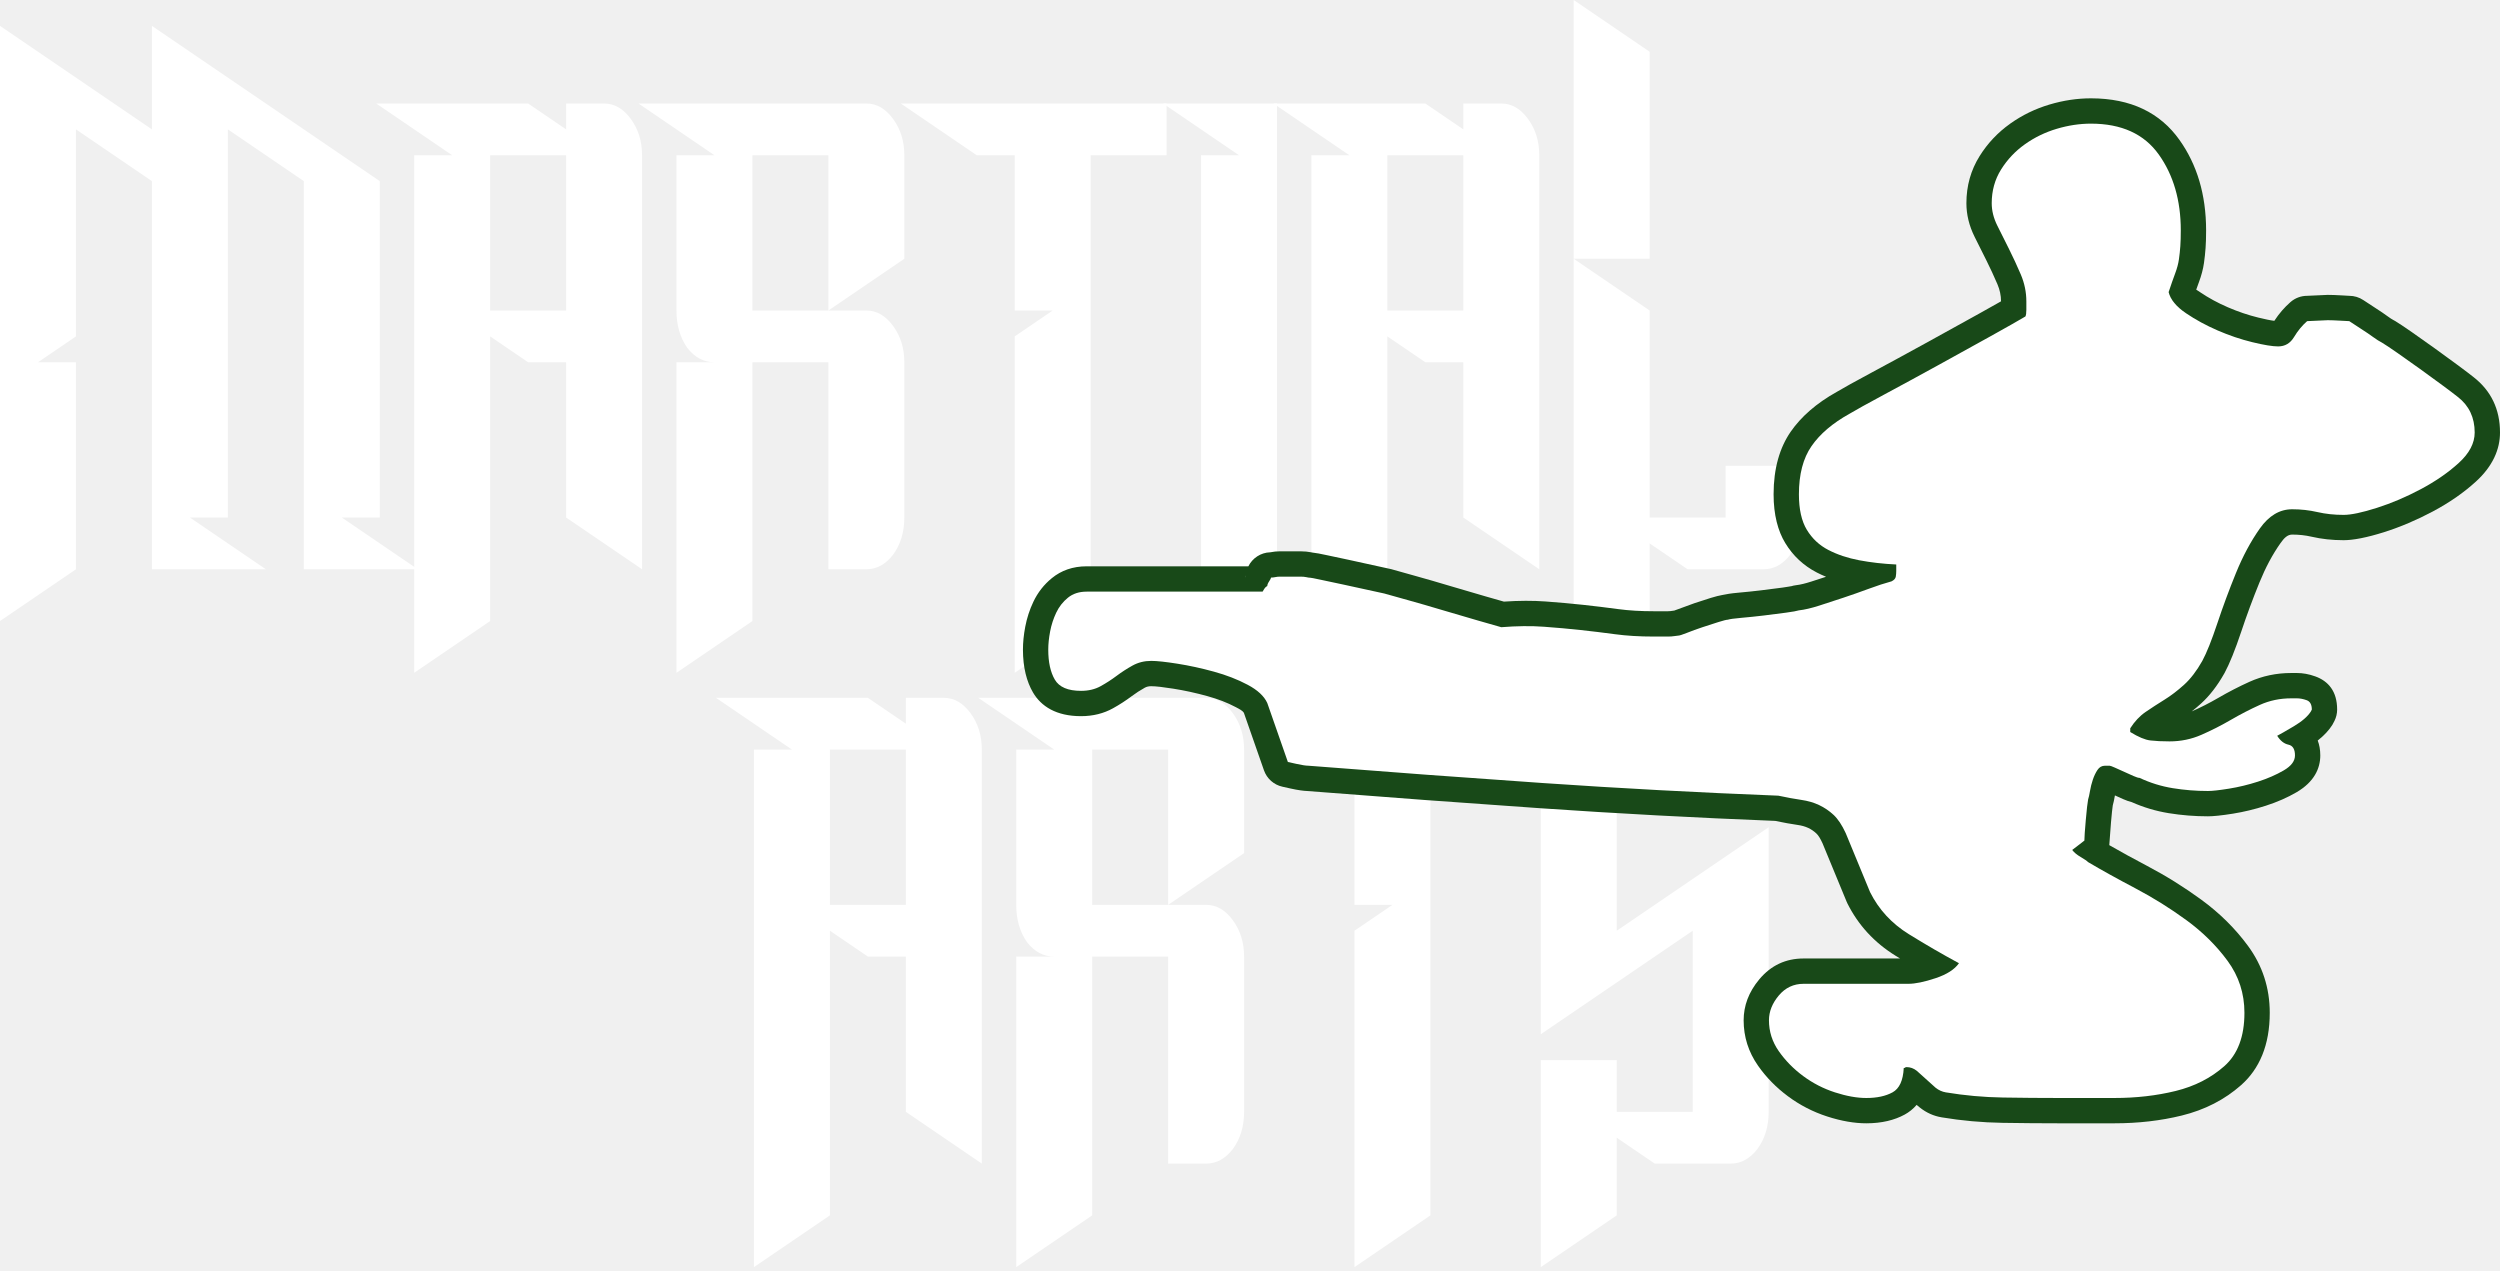
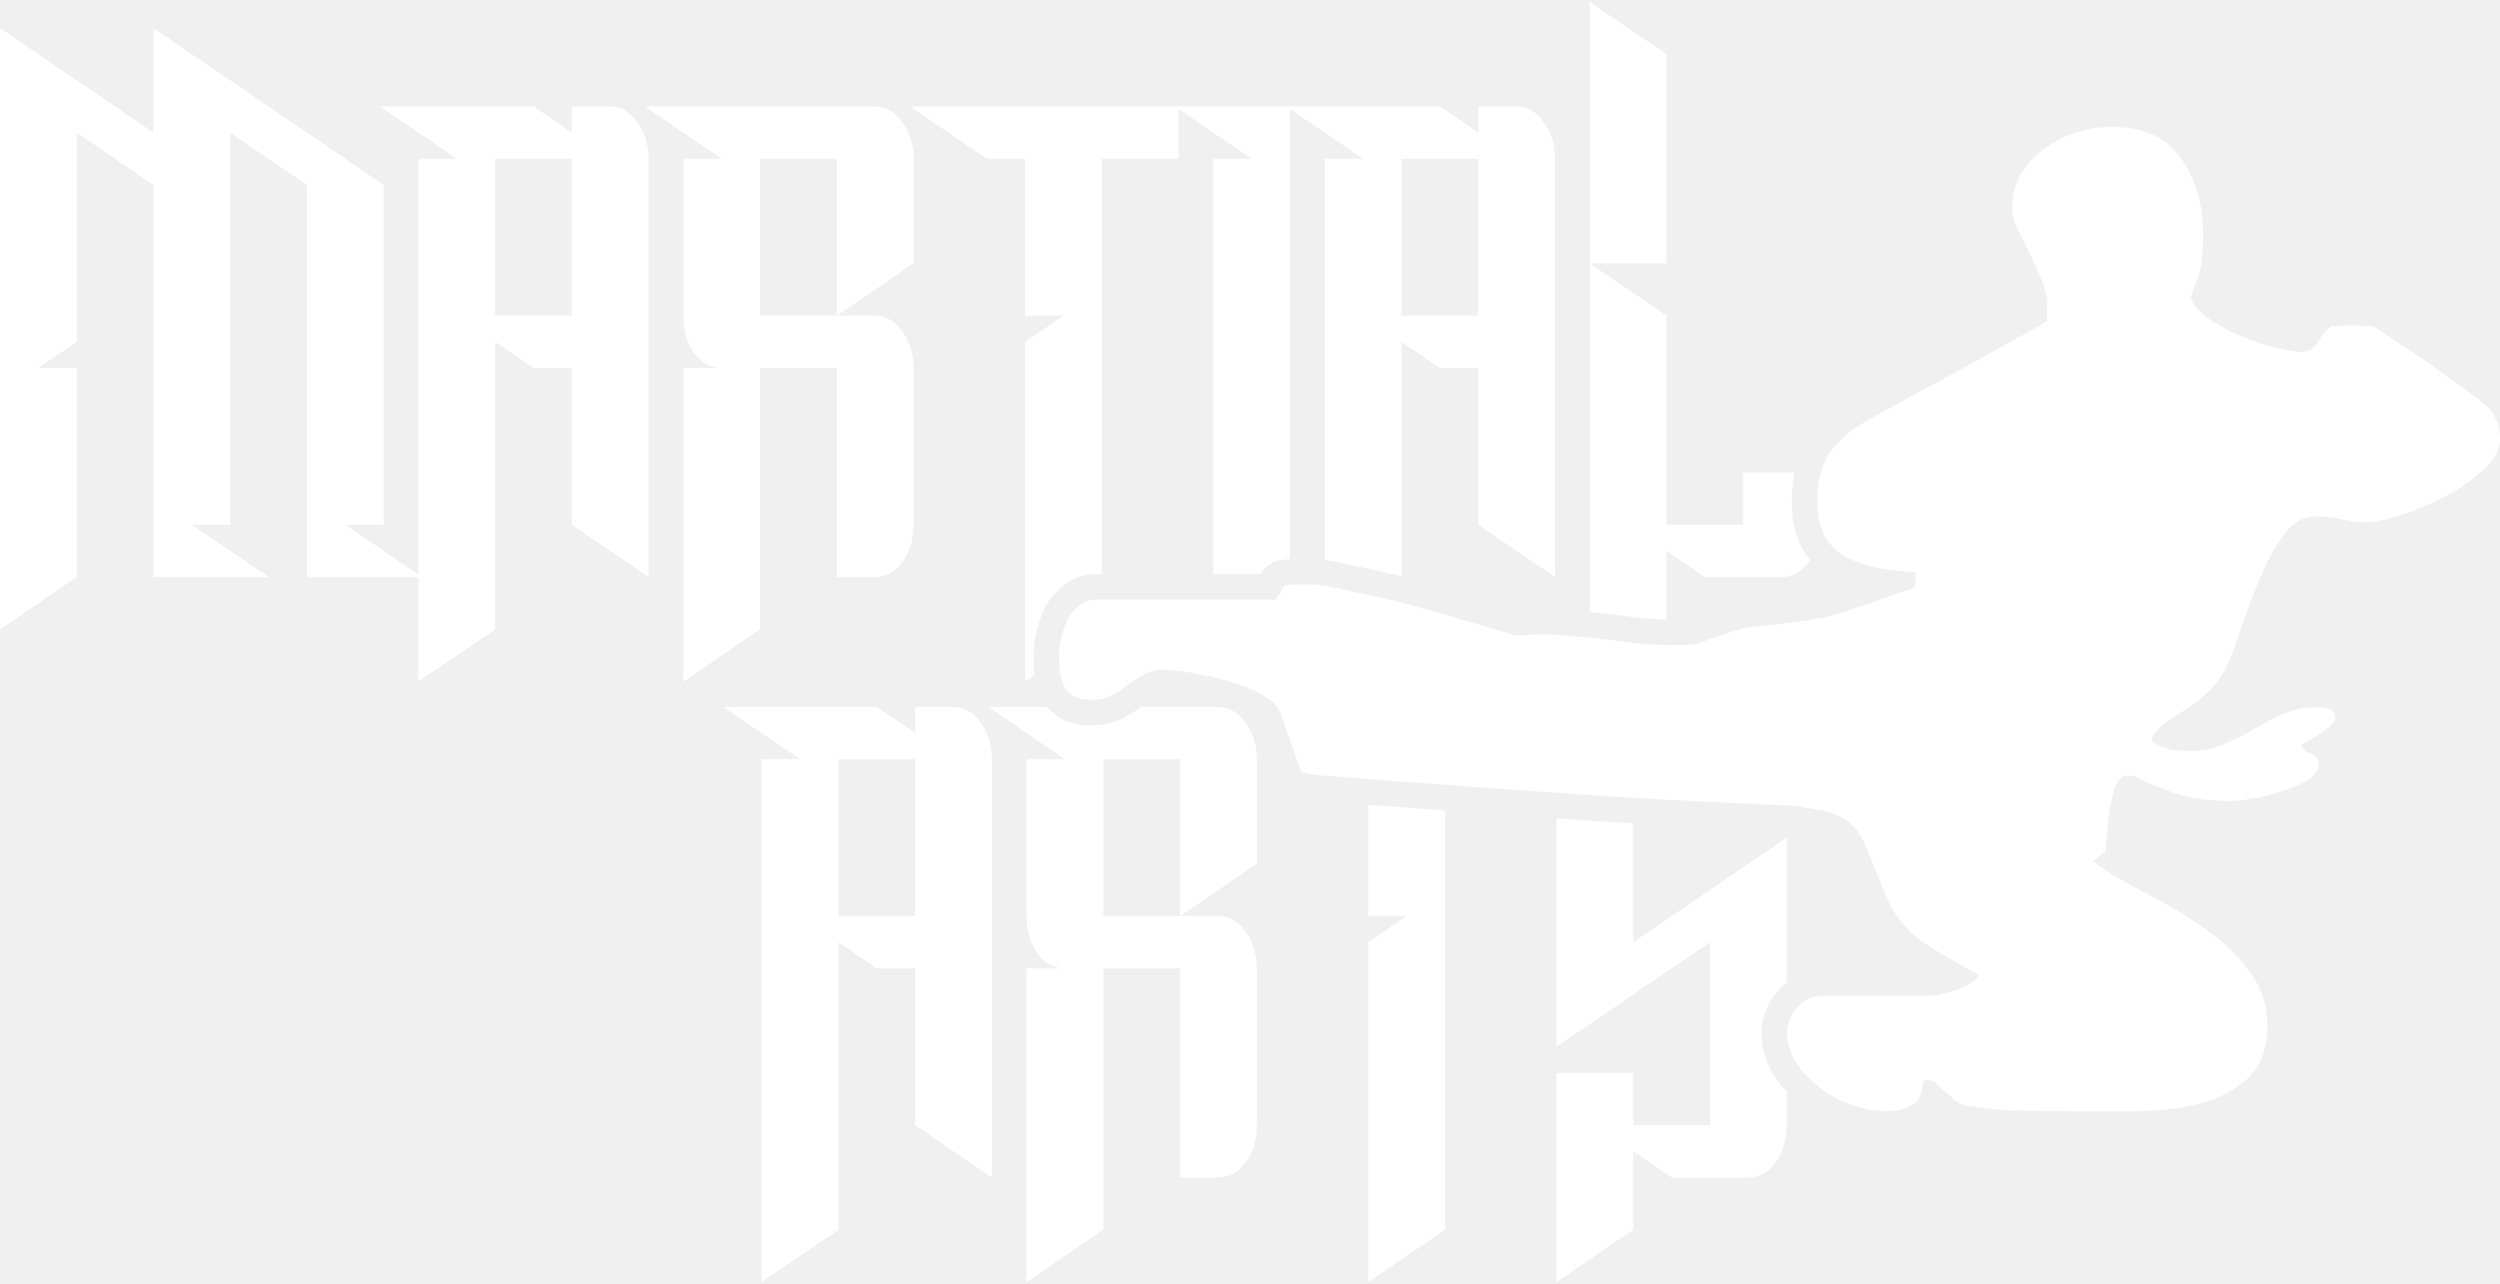
- <svg xmlns="http://www.w3.org/2000/svg" clip-rule="evenodd" fill-rule="evenodd" stroke-linejoin="round" stroke-miterlimit="2" viewBox="0 0 600 305">
-   <g fill="#fff" fill-rule="nonzero">
-     <path d="m0 149.047v-142.837l36.458 24.841v-24.841l54.688 37.262v80.734h-9.115l18.229 12.42h-27.344v-93.154l-18.229-12.421v93.155h-9.114l18.229 12.42h-27.344v-93.154l-18.229-12.421v49.683l-9.114 6.21h9.114v49.682l-18.229 12.421z" />
-     <path d="m135.864 74.523v-37.261h-18.229v37.261zm-36.458 86.945v-124.206h9.114l-18.229-12.421h36.458l9.115 6.21v-6.21h9.114c2.469 0 4.605 1.229 6.409 3.688 1.804 2.458 2.706 5.369 2.706 8.733v99.364l-18.229-12.42v-37.262h-9.115l-9.114-6.21v68.313z" />
-     <path d="m198.811 74.523v-37.261h-18.229v37.261zm-36.458 86.945v-74.524h9.114c-2.563 0-4.747-1.164-6.551-3.493-1.709-2.458-2.563-5.434-2.563-8.928v-37.261h9.114l-18.229-12.421h54.688c2.468 0 4.604 1.229 6.408 3.688 1.804 2.458 2.706 5.369 2.706 8.733v24.841l-18.229 12.42h9.115c2.468 0 4.604 1.23 6.408 3.688s2.706 5.369 2.706 8.733v37.262c0 3.493-.902 6.469-2.706 8.927-1.804 2.329-3.94 3.493-6.408 3.493h-9.115v-49.682h-18.229v62.103z" />
-     <path d="m243.529 161.468v-80.734l9.115-6.211h-9.115v-37.261h-9.114l-18.229-12.421h63.802v12.421h-18.229v111.785z" />
-     <path d="m288.248 136.626v-99.364h9.114l-18.229-12.421h27.344v111.785z" />
-     <path d="m351.195 74.523v-37.261h-18.229v37.261zm-36.458 86.945v-124.206h9.114l-18.229-12.421h36.459l9.114 6.21v-6.21h9.115c2.468 0 4.604 1.229 6.408 3.688 1.804 2.458 2.706 5.369 2.706 8.733v99.364l-18.229-12.42v-37.262h-9.114l-9.115-6.21v68.313z" />
-     <path d="m377.684 161.468v-99.365l18.229 12.42v49.683h18.229v-12.421h18.23v12.421c0 3.493-.902 6.469-2.706 8.927-1.804 2.329-3.941 3.493-6.409 3.493h-18.229l-9.115-6.21v18.631zm0-99.365v-62.103l18.229 12.421v49.682z" />
-     <path d="m217.407 217.163v-37.262h-18.229v37.262zm-36.458 86.944v-124.206h9.115l-18.23-12.421h36.459l9.114 6.211v-6.211h9.115c2.468 0 4.605 1.23 6.408 3.688 1.804 2.458 2.706 5.369 2.706 8.733v99.365l-18.229-12.421v-37.262h-9.114l-9.115-6.21v68.313z" />
-     <path d="m280.355 217.163v-37.262h-18.23v37.262zm-36.459 86.944v-74.524h9.115c-2.564 0-4.747-1.164-6.551-3.493-1.709-2.458-2.564-5.434-2.564-8.927v-37.262h9.115l-18.229-12.421h54.687c2.469 0 4.605 1.23 6.409 3.688s2.706 5.369 2.706 8.733v24.841l-18.229 12.421h9.114c2.469 0 4.605 1.229 6.409 3.687s2.706 5.369 2.706 8.733v37.262c0 3.493-.902 6.469-2.706 8.927-1.804 2.329-3.94 3.494-6.409 3.494h-9.114v-49.683h-18.23v62.103z" />
-     <path d="m325.073 304.107v-80.734l9.114-6.21h-9.114v-37.262h-9.115l-18.229-12.421h63.802v12.421h-18.229v111.785z" />
-     <path d="m369.791 304.107v-49.682h18.229v12.42h18.229v-43.472l-36.458 24.841v-68.313c0-3.364.855-6.275 2.564-8.733 1.804-2.458 3.987-3.688 6.551-3.688h18.229l9.114 6.211v-18.631l18.229-12.421v49.683h-18.229v-12.421h-18.229v43.472l36.458-24.841v68.313c0 3.493-.902 6.469-2.705 8.927-1.804 2.329-3.941 3.494-6.409 3.494h-18.229l-9.115-6.211v18.631z" />
+ <svg xmlns="http://www.w3.org/2000/svg" width="100%" height="100%" viewBox="0 0 600 308" version="1.1" xml:space="preserve" style="fill-rule:evenodd;clip-rule:evenodd;stroke-linejoin:round;stroke-miterlimit:2;">
+   <g id="playlist_martialarts">
+     <g>
+       <clipPath id="_clip1">
+         <path d="M182.8,307.687l0,-125.477l9.208,0l-18.416,-12.547l36.832,-0l9.207,6.273l0,-6.273l9.208,-0c2.494,-0 4.652,1.241 6.475,3.725c1.822,2.483 2.733,5.424 2.733,8.822l0,100.381l-18.416,-12.547l0,-37.643l-9.207,-0l-9.208,-6.274l-0,69.012l-18.416,12.548Zm145.599,-114.541c6.165,0.474 12.304,0.935 18.415,1.385l0,100.608l-18.415,12.548l-0,-81.56l9.207,-6.274l-9.207,0l-0,-26.707Zm45.175,3.292l0.095,0.006c6.07,0.418 12.176,0.808 18.321,1.17l0,28.513l36.831,-25.095l0,34.661c-0.794,0.626 -1.543,1.357 -2.245,2.192c-2.62,3.12 -3.821,6.469 -3.821,9.962c0,4.003 1.158,7.674 3.493,11.009c0.784,1.12 1.641,2.188 2.573,3.205l0,7.983c0,3.529 -0.911,6.535 -2.733,9.018c-1.823,2.353 -3.981,3.529 -6.475,3.529l-18.415,0l-9.208,-6.273l0,18.821l-18.416,12.548l0,-50.191l18.416,0l0,12.548l18.416,-0l-0,-43.917l-36.832,25.095l0,-54.784Zm-99.732,-26.775l18.589,-0c2.493,-0 4.652,1.241 6.474,3.725c1.822,2.483 2.733,5.424 2.733,8.822l0,25.096l-18.415,12.547l9.208,0c2.493,0 4.652,1.242 6.474,3.725c1.822,2.484 2.733,5.425 2.733,8.823l0,37.643c0,3.529 -0.911,6.535 -2.733,9.018c-1.822,2.353 -3.981,3.529 -6.474,3.529l-9.208,0l-0,-50.19l-18.416,-0l0,62.738l-18.415,12.548l-0,-75.286l9.207,-0c-2.589,-0 -4.795,-1.177 -6.618,-3.529c-1.726,-2.484 -2.589,-5.49 -2.589,-9.019l-0,-37.643l9.207,0l-18.415,-12.547l14.163,-0c2.129,2.684 5.585,4.443 10.752,4.443c2.957,0 5.53,-0.675 7.747,-1.907c1.4,-0.778 2.731,-1.623 3.996,-2.536Zm-54.211,50.19l0,-37.643l-18.415,0l-0,37.643l18.415,0Zm63.592,0l-0,-37.643l-18.416,0l0,37.643l18.416,0Zm-34.91,-57.826l-2.292,1.561l-0,-81.56l9.208,-6.273l-9.208,-0l-0,-37.643l-9.208,-0l-18.415,-12.548l127.182,-0l9.208,6.274l0,-6.274l9.208,-0c2.494,-0 4.652,1.242 6.474,3.725c1.823,2.483 2.734,5.424 2.734,8.823l-0,100.381l-18.416,-12.548l0,-37.643l-9.208,0l-9.208,-6.274l0,56.238c-0.814,-0.148 -1.984,-0.409 -3.512,-0.776c-1.968,-0.472 -3.935,-0.905 -5.902,-1.298c-1.836,-0.368 -3.561,-0.735 -5.177,-1.102c-1.578,-0.358 -2.78,-0.559 -3.598,-0.652l-0.226,-0.046l-0,-96.28l9.208,-0l-17.553,-11.96l0,108.01c-0.499,0.029 -1.04,0.097 -1.621,0.213c-2.333,0.063 -4.34,1.43 -5.32,3.399l-11.474,0l-0,-99.662l9.208,-0l-17.553,-11.96l0,11.96l-18.415,-0l-0,99.662l-0.976,0c-3.378,0 -6.158,1.02 -8.409,2.85c-1.924,1.563 -3.432,3.483 -4.514,5.767c-0.903,1.906 -1.556,3.911 -1.957,6.018c-0.381,2 -0.563,3.859 -0.563,5.574c0,1.448 0.102,2.795 0.295,4.044Zm-84.299,1.561l-0,-75.286l9.208,0c-2.59,0 -4.796,-1.176 -6.618,-3.529c-1.727,-2.483 -2.59,-5.489 -2.59,-9.018l-0,-37.643l9.208,-0l-18.416,-12.548l55.247,-0c2.494,-0 4.652,1.242 6.474,3.725c1.823,2.483 2.734,5.424 2.734,8.823l-0,25.095l-18.416,12.548l9.208,-0c2.494,-0 4.652,1.241 6.474,3.725c1.823,2.483 2.734,5.424 2.734,8.822l-0,37.643c-0,3.529 -0.911,6.535 -2.734,9.019c-1.822,2.352 -3.98,3.529 -6.474,3.529l-9.208,-0l0,-50.191l-18.415,0l-0,62.738l-18.416,12.548Zm-63.591,-25.095l-26.761,-0l0,-94.108l-18.415,-12.547l-0,94.107l-9.208,0l18.416,12.548l-27.624,-0l0,-94.108l-18.415,-12.547l-0,50.19l-9.208,6.274l9.208,0l-0,50.191l-18.416,12.547l0,-144.298l36.831,25.096l0,-25.096l55.247,37.643l0,81.56l-9.208,0l17.553,11.96l-0,-99.793l9.207,-0l-18.415,-12.548l36.831,-0l9.208,6.274l-0,-6.274l9.208,-0c2.493,-0 4.651,1.242 6.474,3.725c1.822,2.483 2.733,5.424 2.733,8.823l0,100.381l-18.415,-12.548l-0,-37.643l-9.208,0l-9.208,-6.274l0,69.012l-18.415,12.548l-0,-25.095Zm281.125,8.386l0,-83.672l18.416,12.548l-0,50.19l18.415,0l0,-12.547l12.325,-0c-0.451,2.106 -0.687,4.41 -0.687,6.914c0,4.989 1.054,8.899 2.82,11.809c0.492,0.811 1.03,1.572 1.613,2.284c-0.124,0.189 -0.254,0.375 -0.388,0.559c-1.823,2.352 -3.981,3.529 -6.475,3.529l-18.415,-0l-9.208,-6.274l-0,16.442c-2.773,-0.032 -5.299,-0.198 -7.578,-0.506c-2.853,-0.386 -5.706,-0.732 -8.559,-1.041c-0.749,-0.081 -1.509,-0.159 -2.279,-0.235Zm-73.544,-12.504l0.163,-0.005c-0.049,0 -0.104,-0.006 -0.163,0.005Zm-170.75,-58.62l-0,-37.643l-18.416,-0l0,37.643l18.416,-0Zm63.591,-0l0,-37.643l-18.415,-0l-0,37.643l18.415,-0Zm153.943,-0l0,-37.643l-18.416,-0l0,37.643l18.416,-0Zm26.76,-12.548l0,-62.738l18.416,12.547l-0,50.191l-18.416,-0Z" clip-rule="nonzero" />
+       </clipPath>
+       <g clip-path="url(#_clip1)">
+         <path d="M0,151.04l0,-144.298l36.831,25.096l0,-25.096l55.247,37.643l0,81.56l-9.208,0l18.416,12.548l-27.624,-0l0,-94.108l-18.415,-12.547l-0,94.107l-9.208,0l18.416,12.548l-27.624,-0l0,-94.108l-18.415,-12.547l-0,50.19l-9.208,6.274l9.208,0l-0,50.191l-18.416,12.547Z" style="fill:#fff;fill-rule:nonzero;" />
+         <path d="M137.254,75.755l-0,-37.643l-18.416,-0l0,37.643l18.416,-0Zm-36.831,87.833l-0,-125.476l9.207,-0l-18.415,-12.548l36.831,-0l9.208,6.274l-0,-6.274l9.208,-0c2.493,-0 4.651,1.242 6.474,3.725c1.822,2.483 2.733,5.424 2.733,8.823l0,100.381l-18.415,-12.548l-0,-37.643l-9.208,0l-9.208,-6.274l0,69.012l-18.415,12.548Z" style="fill:#fff;fill-rule:nonzero;" />
+         <path d="M200.845,75.755l0,-37.643l-18.415,-0l-0,37.643l18.415,-0Zm-36.831,87.833l-0,-75.286l9.208,0c-2.59,0 -4.796,-1.176 -6.618,-3.529c-1.727,-2.483 -2.59,-5.489 -2.59,-9.018l-0,-37.643l9.208,-0l-18.416,-12.548l55.247,-0c2.494,-0 4.652,1.242 6.474,3.725c1.823,2.483 2.734,5.424 2.734,8.823l-0,25.095l-18.416,12.548l9.208,-0c2.494,-0 4.652,1.241 6.474,3.725c1.823,2.483 2.734,5.424 2.734,8.822l-0,37.643c-0,3.529 -0.911,6.535 -2.734,9.019c-1.822,2.352 -3.98,3.529 -6.474,3.529l-9.208,-0l0,-50.191l-18.415,0l-0,62.738l-18.416,12.548Z" style="fill:#fff;fill-rule:nonzero;" />
+         <path d="M246.021,163.588l-0,-81.56l9.208,-6.273l-9.208,-0l-0,-37.643l-9.208,-0l-18.415,-12.548l64.454,-0l0,12.548l-18.415,-0l-0,112.928l-18.416,12.548Z" style="fill:#fff;fill-rule:nonzero;" />
+         <path d="M291.197,138.493l-0,-100.381l9.208,-0l-18.416,-12.548l27.623,-0l0,112.929l-18.415,-0Z" style="fill:#fff;fill-rule:nonzero;" />
+         <path d="M354.788,75.755l0,-37.643l-18.416,-0l0,37.643l18.416,-0Zm-36.831,87.833l-0,-125.476l9.208,-0l-18.416,-12.548l36.831,-0l9.208,6.274l0,-6.274l9.208,-0c2.494,-0 4.652,1.242 6.474,3.725c1.823,2.483 2.734,5.424 2.734,8.823l-0,100.381l-18.416,-12.548l0,-37.643l-9.208,0l-9.208,-6.274l0,69.012l-18.415,12.548Z" style="fill:#fff;fill-rule:nonzero;" />
+         <path d="M381.548,163.588l0,-100.381l18.416,12.548l-0,50.19l18.415,0l0,-12.547l18.416,-0l0,12.547c0,3.529 -0.911,6.535 -2.733,9.019c-1.823,2.352 -3.981,3.529 -6.475,3.529l-18.415,-0l-9.208,-6.274l-0,18.821l-18.416,12.548Zm0,-100.381l0,-62.738l18.416,12.547l-0,50.191l-18.416,-0Z" style="fill:#fff;fill-rule:nonzero;" />
+         <path d="M219.631,219.853l0,-37.643l-18.415,0l-0,37.643l18.415,0Zm-36.831,87.834l0,-125.477l9.208,0l-18.416,-12.547l36.832,-0l9.207,6.273l0,-6.273l9.208,-0c2.494,-0 4.652,1.241 6.475,3.725c1.822,2.483 2.733,5.424 2.733,8.822l0,100.381l-18.416,-12.547l0,-37.643l-9.207,-0l-9.208,-6.274l-0,69.012l-18.416,12.548Z" style="fill:#fff;fill-rule:nonzero;" />
+         <path d="M283.223,219.853l-0,-37.643l-18.416,0l0,37.643l18.416,0Zm-36.831,87.834l-0,-75.286l9.207,-0c-2.589,-0 -4.795,-1.177 -6.618,-3.529c-1.726,-2.484 -2.589,-5.49 -2.589,-9.019l-0,-37.643l9.207,0l-18.415,-12.547l55.247,-0c2.493,-0 4.652,1.241 6.474,3.725c1.822,2.483 2.733,5.424 2.733,8.822l0,25.096l-18.415,12.547l9.208,0c2.493,0 4.652,1.242 6.474,3.725c1.822,2.484 2.733,5.425 2.733,8.823l0,37.643c0,3.529 -0.911,6.535 -2.733,9.018c-1.822,2.353 -3.981,3.529 -6.474,3.529l-9.208,0l-0,-50.19l-18.416,-0l0,62.738l-18.415,12.548Z" style="fill:#fff;fill-rule:nonzero;" />
+         <path d="M328.399,307.687l-0,-81.56l9.207,-6.274l-9.207,0l-0,-37.643l-9.208,0l-18.416,-12.547l64.455,-0l-0,12.547l-18.416,0l0,112.929l-18.415,12.548Z" style="fill:#fff;fill-rule:nonzero;" />
+         <path d="M373.574,307.687l0,-50.191l18.416,0l0,12.548l18.416,-0l-0,-43.917l-36.832,25.095l0,-69.012c0,-3.398 0.864,-6.339 2.59,-8.822c1.822,-2.484 4.029,-3.725 6.618,-3.725l18.416,-0l9.208,6.273l-0,-18.821l18.415,-12.548l0,50.191l-18.415,-0l-0,-12.548l-18.416,0l0,43.917l36.831,-25.095l0,69.012c0,3.529 -0.911,6.535 -2.733,9.018c-1.823,2.353 -3.981,3.529 -6.475,3.529l-18.415,0l-9.208,-6.273l0,18.821l-18.416,12.548Z" style="fill:#fff;fill-rule:nonzero;" />
+       </g>
+     </g>
+     <path d="M428.894,247.847c-0,2.724 0.794,5.22 2.383,7.489c1.588,2.269 3.555,4.274 5.9,6.014c2.345,1.74 4.917,3.063 7.716,3.971c2.798,0.908 5.332,1.362 7.602,1.362c2.572,-0 4.69,-0.454 6.354,-1.362c1.664,-0.908 2.572,-2.874 2.723,-5.9c0.151,-0 0.265,-0.038 0.34,-0.114c0.076,-0.075 0.189,-0.113 0.341,-0.113c0.908,-0 1.74,0.302 2.496,0.908l4.539,4.084c0.756,0.606 1.588,0.984 2.496,1.135c4.539,0.757 9.153,1.173 13.843,1.248c4.69,0.076 9.228,0.114 13.616,0.114l13.388,-0c5.296,-0 10.25,-0.568 14.864,-1.702c4.615,-1.135 8.548,-3.14 11.801,-6.014c3.253,-2.874 4.879,-7.186 4.879,-12.935c-0,-4.69 -1.362,-8.888 -4.085,-12.595c-2.723,-3.706 -6.051,-6.997 -9.985,-9.871c-3.933,-2.875 -8.056,-5.447 -12.368,-7.716c-4.311,-2.269 -8.131,-4.387 -11.46,-6.354c-0.302,-0.303 -0.907,-0.719 -1.815,-1.248c-0.908,-0.53 -1.589,-1.097 -2.042,-1.702l2.95,-2.269c-0,-0.757 0.113,-2.421 0.34,-4.993c0.227,-2.572 0.416,-4.236 0.567,-4.992c0.152,-0.454 0.303,-1.135 0.454,-2.043c0.152,-0.907 0.379,-1.815 0.681,-2.723c0.303,-0.908 0.681,-1.702 1.135,-2.383c0.454,-0.681 1.059,-1.021 1.815,-1.021l1.135,0c0.151,0 0.567,0.151 1.248,0.454l4.539,2.042c0.68,0.303 1.172,0.454 1.475,0.454c2.572,1.21 5.257,2.043 8.056,2.496c2.799,0.454 5.635,0.681 8.51,0.681c1.059,0 2.761,-0.189 5.106,-0.567c2.345,-0.378 4.689,-0.946 7.034,-1.702c2.345,-0.757 4.426,-1.664 6.241,-2.723c1.815,-1.059 2.723,-2.27 2.723,-3.631c0,-1.513 -0.529,-2.383 -1.588,-2.61c-1.059,-0.227 -1.967,-0.945 -2.723,-2.156c0.605,-0.302 1.928,-1.059 3.971,-2.269c2.042,-1.21 3.442,-2.421 4.198,-3.631l0.227,-0.454c-0,-1.21 -0.416,-1.967 -1.248,-2.269c-0.832,-0.303 -1.626,-0.454 -2.383,-0.454l-1.362,0c-2.723,0 -5.257,0.53 -7.602,1.589c-2.345,1.059 -4.69,2.269 -7.035,3.63c-2.345,1.362 -4.727,2.572 -7.148,3.631c-2.421,1.059 -4.992,1.589 -7.716,1.589c-1.815,-0 -3.366,-0.076 -4.652,-0.227c-1.286,-0.151 -2.912,-0.832 -4.879,-2.042l0,-0.908c1.059,-1.664 2.307,-2.988 3.745,-3.971c1.437,-0.984 2.95,-1.967 4.538,-2.951c1.589,-0.983 3.177,-2.193 4.766,-3.63c1.588,-1.438 3.063,-3.367 4.425,-5.787c1.059,-1.967 2.269,-4.993 3.631,-9.077c1.362,-4.085 2.874,-8.17 4.539,-12.255c1.664,-4.084 3.593,-7.678 5.786,-10.779c2.194,-3.101 4.804,-4.652 7.829,-4.652c2.118,-0 4.161,0.227 6.128,0.681c1.966,0.454 4.084,0.681 6.354,0.681c1.815,-0 4.5,-0.568 8.056,-1.702c3.555,-1.135 7.11,-2.648 10.665,-4.539c3.556,-1.891 6.619,-4.009 9.191,-6.354c2.572,-2.345 3.858,-4.804 3.858,-7.375c0,-3.631 -1.362,-6.506 -4.085,-8.624c-0.756,-0.605 -2.004,-1.55 -3.744,-2.836c-1.74,-1.286 -3.555,-2.61 -5.446,-3.972c-1.892,-1.361 -3.707,-2.647 -5.447,-3.858c-1.74,-1.21 -2.988,-2.042 -3.744,-2.496c-0.605,-0.302 -1.324,-0.756 -2.156,-1.361c-0.832,-0.606 -1.664,-1.173 -2.496,-1.702l-3.291,-2.156c-0.151,-0 -0.87,-0.038 -2.156,-0.114c-1.286,-0.075 -2.307,-0.113 -3.063,-0.113l-4.993,0.227c-1.21,1.059 -2.269,2.345 -3.177,3.858c-0.907,1.512 -2.193,2.269 -3.858,2.269c-1.361,-0 -3.441,-0.34 -6.24,-1.021c-2.799,-0.681 -5.598,-1.627 -8.397,-2.837c-2.798,-1.21 -5.37,-2.61 -7.715,-4.198c-2.345,-1.589 -3.745,-3.291 -4.198,-5.106c0.605,-1.816 1.134,-3.328 1.588,-4.539c0.454,-1.21 0.756,-2.345 0.908,-3.404c0.151,-1.059 0.265,-2.118 0.34,-3.177c0.076,-1.059 0.114,-2.345 0.114,-3.858c-0,-7.261 -1.778,-13.388 -5.333,-18.381c-3.556,-4.992 -9.04,-7.489 -16.453,-7.489c-2.723,0 -5.484,0.416 -8.283,1.248c-2.799,0.833 -5.37,2.081 -7.715,3.745c-2.345,1.664 -4.274,3.706 -5.787,6.127c-1.513,2.421 -2.269,5.144 -2.269,8.169c-0,1.816 0.453,3.631 1.361,5.447l2.837,5.673c0.983,1.967 1.929,4.009 2.836,6.127c0.908,2.118 1.362,4.312 1.362,6.581l-0,2.043c-0,0.756 -0.076,1.286 -0.227,1.588c-1.513,0.908 -4.312,2.496 -8.396,4.766c-4.085,2.269 -8.397,4.652 -12.935,7.148c-4.539,2.496 -8.851,4.841 -12.936,7.035c-4.084,2.194 -6.883,3.744 -8.396,4.652c-4.085,2.269 -7.148,4.879 -9.191,7.829c-2.042,2.95 -3.063,6.846 -3.063,11.687c-0,3.631 0.643,6.505 1.929,8.623c1.286,2.118 3.025,3.745 5.219,4.879c2.194,1.135 4.69,1.967 7.489,2.497c2.799,0.529 5.786,0.87 8.964,1.021l-0,1.588c-0,0.454 -0.038,0.908 -0.114,1.362c-0.076,0.454 -0.416,0.832 -1.021,1.135c-1.664,0.454 -3.518,1.059 -5.56,1.815c-2.042,0.757 -4.085,1.475 -6.127,2.156c-2.042,0.681 -4.009,1.324 -5.9,1.929c-1.891,0.605 -3.518,0.983 -4.879,1.135c-0.454,0.151 -1.513,0.34 -3.177,0.567c-1.665,0.227 -3.442,0.454 -5.333,0.681c-1.891,0.227 -3.707,0.416 -5.447,0.567c-1.739,0.151 -2.836,0.303 -3.29,0.454c-0.303,-0 -1.059,0.189 -2.269,0.567c-1.211,0.378 -2.497,0.794 -3.858,1.248c-1.362,0.454 -2.61,0.908 -3.745,1.362c-1.134,0.454 -1.853,0.681 -2.155,0.681c-0.152,-0 -0.454,0.037 -0.908,0.113c-0.454,0.076 -0.984,0.114 -1.589,0.114l-3.404,-0c-3.479,-0 -6.618,-0.19 -9.417,-0.568c-2.799,-0.378 -5.598,-0.718 -8.397,-1.021c-2.799,-0.303 -5.749,-0.567 -8.85,-0.794c-3.101,-0.227 -6.543,-0.189 -10.325,0.113l-5.56,-1.588c-2.648,-0.757 -5.484,-1.589 -8.51,-2.496c-3.026,-0.908 -5.9,-1.74 -8.624,-2.497c-2.723,-0.756 -4.614,-1.286 -5.673,-1.588l-9.871,-2.156c-1.891,-0.378 -3.669,-0.757 -5.333,-1.135c-1.664,-0.378 -2.723,-0.567 -3.177,-0.567l-0.568,-0.114c-0.378,-0.075 -0.794,-0.113 -1.248,-0.113l-5.219,-0c-0.303,-0 -0.643,0.038 -1.021,0.113c-0.379,0.076 -0.719,0.114 -1.021,0.114c-0,0.151 -0.152,0.454 -0.454,0.908c-0.303,0.454 -0.454,0.832 -0.454,1.134c-0.303,0.152 -0.568,0.416 -0.794,0.795l-0.341,0.567l-42.663,-0c-1.815,-0 -3.328,0.492 -4.539,1.475c-1.21,0.983 -2.155,2.194 -2.836,3.631c-0.681,1.437 -1.173,2.95 -1.475,4.538c-0.303,1.589 -0.454,3.064 -0.454,4.426c-0,3.025 0.529,5.446 1.588,7.261c1.059,1.816 3.177,2.724 6.354,2.724c1.816,-0 3.404,-0.379 4.766,-1.135c1.362,-0.756 2.648,-1.589 3.858,-2.496c1.21,-0.908 2.496,-1.74 3.858,-2.497c1.361,-0.756 2.874,-1.134 4.538,-1.134c1.362,-0 3.48,0.227 6.354,0.681c2.875,0.453 5.825,1.096 8.851,1.929c3.025,0.832 5.749,1.891 8.169,3.177c2.421,1.285 4.009,2.761 4.766,4.425l4.992,14.296l2.043,0.454c1.361,0.303 2.345,0.454 2.95,0.454c19.213,1.513 38.162,2.912 56.846,4.198c18.684,1.286 37.708,2.307 57.073,3.064c2.118,0.454 3.972,0.794 5.56,1.021c1.589,0.227 3.026,0.643 4.312,1.248c1.286,0.605 2.458,1.4 3.517,2.383c1.059,0.983 2.043,2.458 2.95,4.425l5.9,14.297c2.118,4.236 5.258,7.64 9.418,10.212c4.161,2.572 8.207,4.917 12.141,7.035c-1.059,1.512 -2.95,2.723 -5.673,3.63c-2.724,0.908 -4.917,1.362 -6.581,1.362l-25.417,0c-2.42,0 -4.425,0.946 -6.013,2.837c-1.589,1.891 -2.383,3.895 -2.383,6.013Z" style="fill:#fff;fill-rule:nonzero;" />
  </g>
-   <path d="m480.247 72.319c-1.424.813-3.228 1.824-5.41 3.036-4.036 2.242-8.296 4.597-12.781 7.063-4.474 2.461-8.724 4.773-12.751 6.935-4.101 2.203-6.93 3.772-8.489 4.704-4.919 2.746-8.567 5.973-11.041 9.545-2.634 3.805-4.113 8.785-4.113 15.028 0 4.938 1.043 8.809 2.792 11.689 1.865 3.071 4.388 5.428 7.569 7.074.716.37 1.458.715 2.227 1.033-1.206.398-2.384.78-3.534 1.148-1.416.453-2.629.758-3.648.871-.426.047-.845.139-1.251.275.044-.015.167-.051.167-.051s-1.173.215-2.211.356c-1.617.221-3.345.441-5.182.662-1.803.216-3.535.396-5.194.541-1.906.166-3.26.388-4.074.579-.676.12-1.59.334-2.715.685-1.233.385-2.542.809-3.928 1.271l-4.854 1.773c-.274.028-.595.071-.962.132-.164.027-.356.03-.574.03h-3.369c-3.144 0-5.98-.166-8.509-.507-2.824-.382-5.648-.725-8.472-1.031-2.837-.306-5.827-.575-8.97-.805-3.042-.222-6.388-.215-10.036.033.001 0-4.463-1.275-4.463-1.275-2.597-.742-5.379-1.559-8.347-2.449-3.037-.911-5.922-1.746-8.656-2.505-2.675-.743-4.532-1.264-5.572-1.561l-10.25-2.25c-1.817-.363-3.525-.726-5.124-1.09-1.561-.355-2.752-.553-3.561-.646.011.002-.3-.061-.3-.061-.736-.147-1.544-.23-2.427-.23h-5.167c-.65 0-1.383.067-2.195.229-2.309.063-4.296 1.416-5.266 3.365h-38.813c-3.344 0-6.095 1.01-8.324 2.821-1.905 1.547-3.397 3.447-4.468 5.709-.894 1.886-1.541 3.871-1.938 5.956-.377 1.981-.556 3.82-.556 5.518 0 4.285.9 7.679 2.4 10.25 1.972 3.381 5.622 5.71 11.538 5.71 2.927 0 5.473-.668 7.668-1.888 1.594-.885 3.098-1.859 4.514-2.921.98-.735 2.021-1.408 3.124-2.021.461-.256.979-.358 1.542-.358 1.145 0 2.924.218 5.342.599 2.63.416 5.328 1.005 8.097 1.767 2.534.697 4.819 1.574 6.847 2.652.873.464 1.615.817 1.957 1.379.002.003 4.816 13.79 4.816 13.79.694 1.986 2.365 3.472 4.419 3.928l2.022.45c1.737.386 3.052.555 3.932.588 18.97 1.494 37.695 2.876 56.159 4.147 18.388 1.266 37.107 2.273 56.158 3.022 2.037.428 3.838.752 5.399.975.934.133 1.784.362 2.54.718.708.333 1.352.772 1.934 1.313.56.52 1.008 1.336 1.485 2.359.003.007 5.794 14.039 5.794 14.039.056.135.116.268.182.399 2.603 5.206 6.449 9.399 11.562 12.56l1.077.66h-23.153c-4.265 0-7.807 1.645-10.606 4.976-2.593 3.088-3.782 6.403-3.782 9.861 0 3.962 1.146 7.597 3.457 10.898 1.94 2.771 4.335 5.224 7.198 7.348 2.852 2.116 5.979 3.727 9.383 4.831 3.459 1.122 6.596 1.644 9.4 1.644 3.734 0 6.784-.772 9.2-2.089 1.062-.58 2.04-1.349 2.879-2.333.249.214.499.42.748.62 1.594 1.275 3.356 2.053 5.268 2.372 4.788.798 9.656 1.237 14.604 1.317 4.676.076 9.201.113 13.576.113h13.253c5.759 0 11.146-.626 16.164-1.86 5.58-1.372 10.321-3.825 14.254-7.3 4.393-3.883 6.882-9.593 6.882-17.358 0-5.983-1.748-11.336-5.223-16.064-3.055-4.158-6.783-7.856-11.195-11.08-4.134-3.021-8.466-5.724-12.998-8.109-3.336-1.756-6.368-3.418-9.096-4.987l.413-5.5c.174-1.969.307-3.319.425-4.048.171-.607.35-1.402.516-2.389l1.995.898c.764.339 1.448.567 2.043.715 2.841 1.267 5.806 2.151 8.887 2.65 3.09.502 6.222.753 9.396.753 1.249 0 3.258-.194 6.022-.639 2.62-.423 5.241-1.056 7.862-1.901 2.772-.894 5.227-1.978 7.373-3.23 4.211-2.456 5.71-5.685 5.71-8.843 0-1.391-.233-2.573-.616-3.575 1.6-1.259 2.748-2.54 3.512-3.762l.506-.952c.422-.844.642-1.774.642-2.718 0-4.451-2.175-6.844-5.235-7.957-1.547-.562-3.029-.815-4.436-.815h-1.347c-3.593 0-6.933.714-10.027 2.111-2.504 1.131-5.009 2.423-7.513 3.877-2.082 1.209-4.196 2.286-6.343 3.23.747-.587 1.493-1.218 2.239-1.893 1.998-1.808 3.887-4.209 5.599-7.255.019-.032.037-.065.055-.098 1.161-2.157 2.515-5.465 4.008-9.944 1.307-3.92 2.759-7.84 4.356-11.76 1.458-3.58 3.138-6.735 5.061-9.453.832-1.177 1.642-2.038 2.789-2.038 1.624 0 3.191.17 4.699.519 2.37.546 4.921.829 7.656.829 2.209 0 5.496-.592 9.822-1.972 3.854-1.23 7.71-2.867 11.564-4.917 4.002-2.129 7.443-4.525 10.338-7.164 4.06-3.702 5.801-7.731 5.801-11.791 0-5.614-2.161-10.032-6.362-13.311-.783-.625-2.068-1.601-3.852-2.919-1.742-1.288-3.56-2.613-5.453-3.976-1.9-1.368-3.724-2.66-5.472-3.876-1.88-1.308-3.232-2.203-4.05-2.693-.133-.08-.27-.155-.409-.225-.361-.18-.78-.466-1.277-.827-.928-.674-1.855-1.307-2.783-1.897l-3.149-2.063c-.998-.666-2.171-1.021-3.37-1.021-.125 0-.717-.039-1.777-.102-1.423-.083-2.553-.122-3.39-.122l-4.942.224c-1.472 0-2.893.534-4.001 1.504-1.446 1.265-2.742 2.761-3.874 4.499-.976-.117-2.25-.392-3.83-.776-2.445-.595-4.89-1.424-7.335-2.481-2.409-1.042-4.624-2.243-6.642-3.61-.339-.23-.665-.424-.939-.619.227-.649.44-1.236.638-1.763.618-1.65 1.018-3.2 1.224-4.644.17-1.19.297-2.381.382-3.571.084-1.167.128-2.584.128-4.252 0-8.592-2.199-15.813-6.405-21.72-4.614-6.478-11.616-9.964-21.236-9.964-3.264 0-6.575.49-9.931 1.487-3.418 1.016-6.558 2.543-9.422 4.576-2.985 2.118-5.439 4.719-7.364 7.8-2.096 3.352-3.17 7.116-3.17 11.307 0 2.7.639 5.409 1.989 8.108 0 0 2.808 5.616 2.808 5.616.921 1.843 1.807 3.757 2.658 5.742.563 1.315.851 2.676.855 4.084zm-181.262 65.883-.033.019c.005.167.017.304.017.401 0-.141.005-.281.016-.42zm5.899-5.652.162-.004c-.048 0-.103-.007-.162.004z" fill="#184918" />
-   <path d="m424.55 244.873c0 2.696.787 5.167 2.359 7.413 1.572 2.247 3.519 4.231 5.84 5.953 2.322 1.722 4.868 3.033 7.638 3.931 2.77.899 5.279 1.348 7.525 1.348 2.546 0 4.643-.449 6.29-1.348 1.647-.898 2.546-2.845 2.696-5.84.149 0 .262-.038.336-.113.075-.074.188-.112.337-.112.899 0 1.723.3 2.471.899l4.493 4.043c.749.599 1.572.973 2.471 1.123 4.493.749 9.06 1.161 13.703 1.236 4.642.075 9.135.112 13.478.112h13.253c5.241 0 10.146-.562 14.713-1.685 4.568-1.123 8.462-3.107 11.681-5.953 3.22-2.845 4.83-7.113 4.83-12.804 0-4.642-1.348-8.798-4.043-12.467-2.696-3.669-5.991-6.926-9.884-9.771-3.894-2.846-7.975-5.391-12.243-7.638-4.268-2.246-8.049-4.343-11.344-6.29-.299-.299-.898-.711-1.797-1.235-.898-.524-1.572-1.086-2.022-1.685l2.921-2.246c0-.749.112-2.396.337-4.942.224-2.546.411-4.193.561-4.942.15-.449.3-1.123.449-2.022.15-.898.375-1.797.674-2.695.3-.899.674-1.685 1.124-2.359.449-.674 1.048-1.011 1.797-1.011h1.123c.15 0 .561.15 1.235.45l4.493 2.021c.674.3 1.161.45 1.46.45 2.546 1.198 5.204 2.021 7.974 2.47 2.771.45 5.579.674 8.424.674 1.049 0 2.733-.187 5.054-.561 2.322-.375 4.643-.936 6.964-1.685s4.38-1.647 6.178-2.696c1.797-1.048 2.695-2.246 2.695-3.594 0-1.497-.524-2.358-1.572-2.583-1.049-.225-1.947-.936-2.696-2.134.599-.299 1.909-1.048 3.931-2.246s3.407-2.396 4.156-3.594l.224-.45c0-1.198-.411-1.947-1.235-2.246-.824-.3-1.61-.449-2.359-.449h-1.347c-2.696 0-5.204.524-7.526 1.572-2.321 1.048-4.642 2.246-6.963 3.594s-4.68 2.546-7.076 3.594c-2.396 1.049-4.942 1.573-7.638 1.573-1.797 0-3.332-.075-4.605-.225s-2.882-.823-4.829-2.022v-.898c1.048-1.647 2.283-2.958 3.706-3.931 1.423-.974 2.92-1.947 4.493-2.92 1.572-.974 3.145-2.172 4.717-3.594 1.573-1.423 3.033-3.333 4.38-5.729 1.049-1.946 2.247-4.942 3.595-8.985 1.347-4.043 2.845-8.087 4.492-12.13 1.648-4.044 3.557-7.6 5.728-10.67 2.172-3.07 4.755-4.605 7.75-4.605 2.097 0 4.118.224 6.065.674 1.947.449 4.044.674 6.29.674 1.797 0 4.455-.562 7.974-1.685 3.52-1.123 7.039-2.621 10.558-4.493s6.552-3.968 9.098-6.289c2.546-2.322 3.819-4.755 3.819-7.301 0-3.594-1.348-6.44-4.044-8.536-.749-.599-1.984-1.535-3.706-2.808s-3.519-2.583-5.391-3.931-3.669-2.621-5.392-3.819c-1.722-1.198-2.957-2.022-3.706-2.471-.599-.299-1.31-.749-2.134-1.348s-1.647-1.16-2.471-1.684l-3.257-2.134c-.15 0-.861-.038-2.134-.113s-2.284-.112-3.033-.112l-4.942.225c-1.198 1.048-2.246 2.321-3.145 3.818-.898 1.498-2.171 2.247-3.818 2.247-1.348 0-3.407-.337-6.178-1.011-2.77-.674-5.541-1.61-8.311-2.808-2.771-1.198-5.316-2.583-7.638-4.156-2.321-1.572-3.706-3.257-4.155-5.054.599-1.797 1.123-3.295 1.572-4.493s.749-2.321.899-3.369c.149-1.048.262-2.097.337-3.145.074-1.048.112-2.321.112-3.819 0-7.188-1.76-13.253-5.279-18.195s-8.948-7.413-16.286-7.413c-2.695 0-5.429.412-8.199 1.236-2.77.823-5.316 2.059-7.638 3.706-2.321 1.647-4.23 3.669-5.728 6.065-1.497 2.396-2.246 5.092-2.246 8.087 0 1.797.449 3.594 1.348 5.391l2.808 5.616c.973 1.947 1.909 3.968 2.808 6.065.898 2.097 1.347 4.268 1.347 6.514v2.022c0 .749-.074 1.273-.224 1.572-1.498.899-4.268 2.471-8.312 4.718-4.043 2.246-8.311 4.605-12.804 7.076-4.492 2.471-8.76 4.792-12.804 6.963-4.043 2.172-6.814 3.707-8.311 4.605-4.044 2.247-7.076 4.83-9.098 7.75s-3.032 6.777-3.032 11.569c0 3.594.636 6.439 1.909 8.536 1.273 2.096 2.995 3.706 5.167 4.829 2.171 1.124 4.642 1.947 7.412 2.471 2.771.524 5.729.861 8.873 1.011v1.573c0 .449-.037.898-.112 1.347-.075.45-.412.824-1.011 1.124-1.647.449-3.482 1.048-5.503 1.797-2.022.748-4.044 1.46-6.065 2.134-2.022.674-3.969 1.31-5.841 1.909s-3.482.973-4.829 1.123c-.45.15-1.498.337-3.145.562-1.648.224-3.407.449-5.279.674-1.872.224-3.669.412-5.391.561-1.722.15-2.808.3-3.257.45-.3 0-1.049.187-2.247.561-1.198.375-2.471.786-3.819 1.236-1.347.449-2.583.898-3.706 1.347-1.123.45-1.835.674-2.134.674-.15 0-.449.038-.899.113-.449.074-.973.112-1.572.112h-3.369c-3.445 0-6.552-.187-9.323-.562-2.77-.374-5.541-.711-8.311-1.011-2.771-.299-5.691-.561-8.761-.786-3.07-.224-6.477-.187-10.221.113l-5.503-1.573c-2.621-.749-5.429-1.572-8.424-2.471-2.995-.898-5.84-1.722-8.536-2.471s-4.567-1.273-5.616-1.572l-9.771-2.134c-1.872-.375-3.632-.749-5.279-1.123-1.648-.375-2.696-.562-3.145-.562l-.562-.112c-.374-.075-.786-.113-1.235-.113h-5.167c-.299 0-.636.038-1.011.113-.374.075-.711.112-1.01.112 0 .15-.15.449-.45.899-.299.449-.449.823-.449 1.123-.299.15-.561.412-.786.786l-.337.562h-42.231c-1.797 0-3.295.486-4.493 1.46-1.198.973-2.134 2.171-2.808 3.594-.674 1.422-1.16 2.92-1.46 4.492-.299 1.573-.449 3.033-.449 4.381 0 2.995.524 5.391 1.572 7.188 1.049 1.797 3.145 2.696 6.29 2.696 1.797 0 3.37-.375 4.717-1.124 1.348-.748 2.621-1.572 3.819-2.47 1.198-.899 2.471-1.723 3.819-2.471 1.348-.749 2.845-1.124 4.493-1.124 1.347 0 3.444.225 6.289.674 2.846.45 5.766 1.086 8.761 1.91 2.995.823 5.691 1.872 8.087 3.145 2.396 1.272 3.968 2.733 4.717 4.38l4.942 14.152 2.022.449c1.348.3 2.321.449 2.92.449 19.019 1.498 37.776 2.883 56.271 4.156 18.494 1.273 37.326 2.284 56.495 3.033 2.096.449 3.931.786 5.503 1.01 1.573.225 2.995.637 4.268 1.236s2.434 1.385 3.482 2.359c1.048.973 2.022 2.433 2.92 4.38l5.841 14.152c2.096 4.193 5.204 7.562 9.322 10.108s8.124 4.867 12.018 6.964c-1.048 1.497-2.92 2.695-5.616 3.594-2.696.898-4.867 1.348-6.514 1.348h-25.159c-2.396 0-4.381.936-5.953 2.808s-2.359 3.856-2.359 5.952z" fill="#fff" fill-rule="nonzero" />
</svg>
